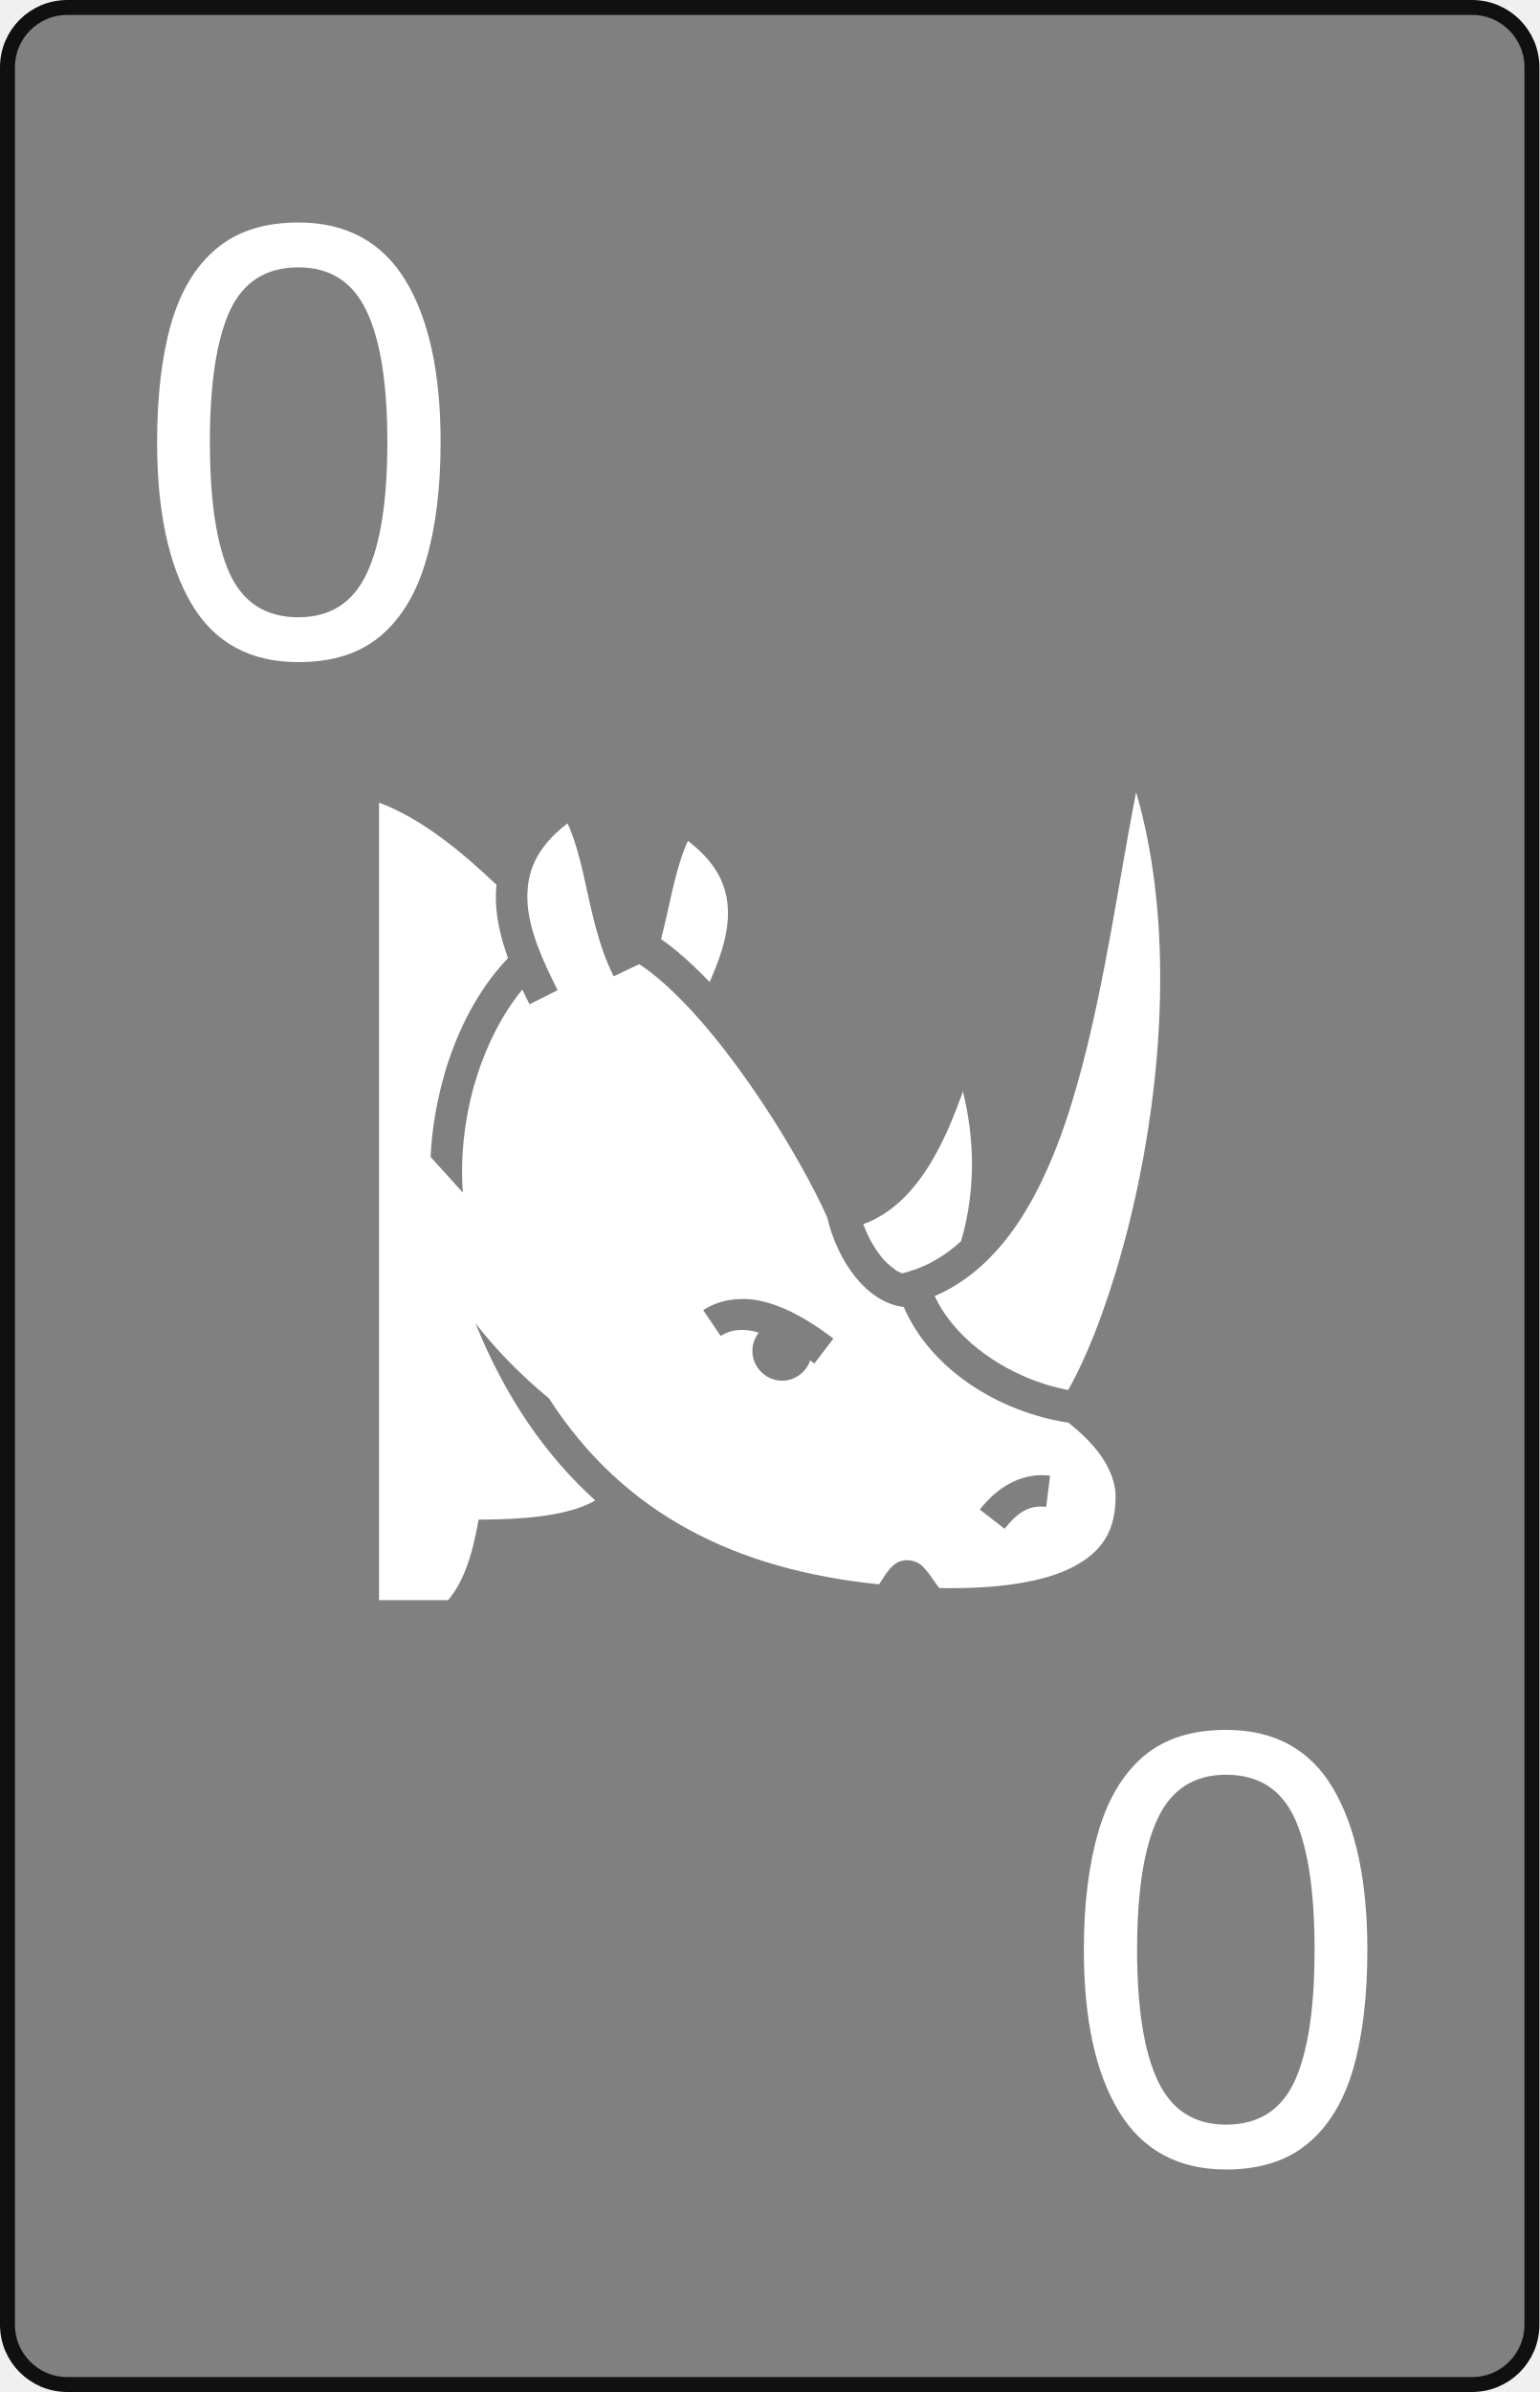
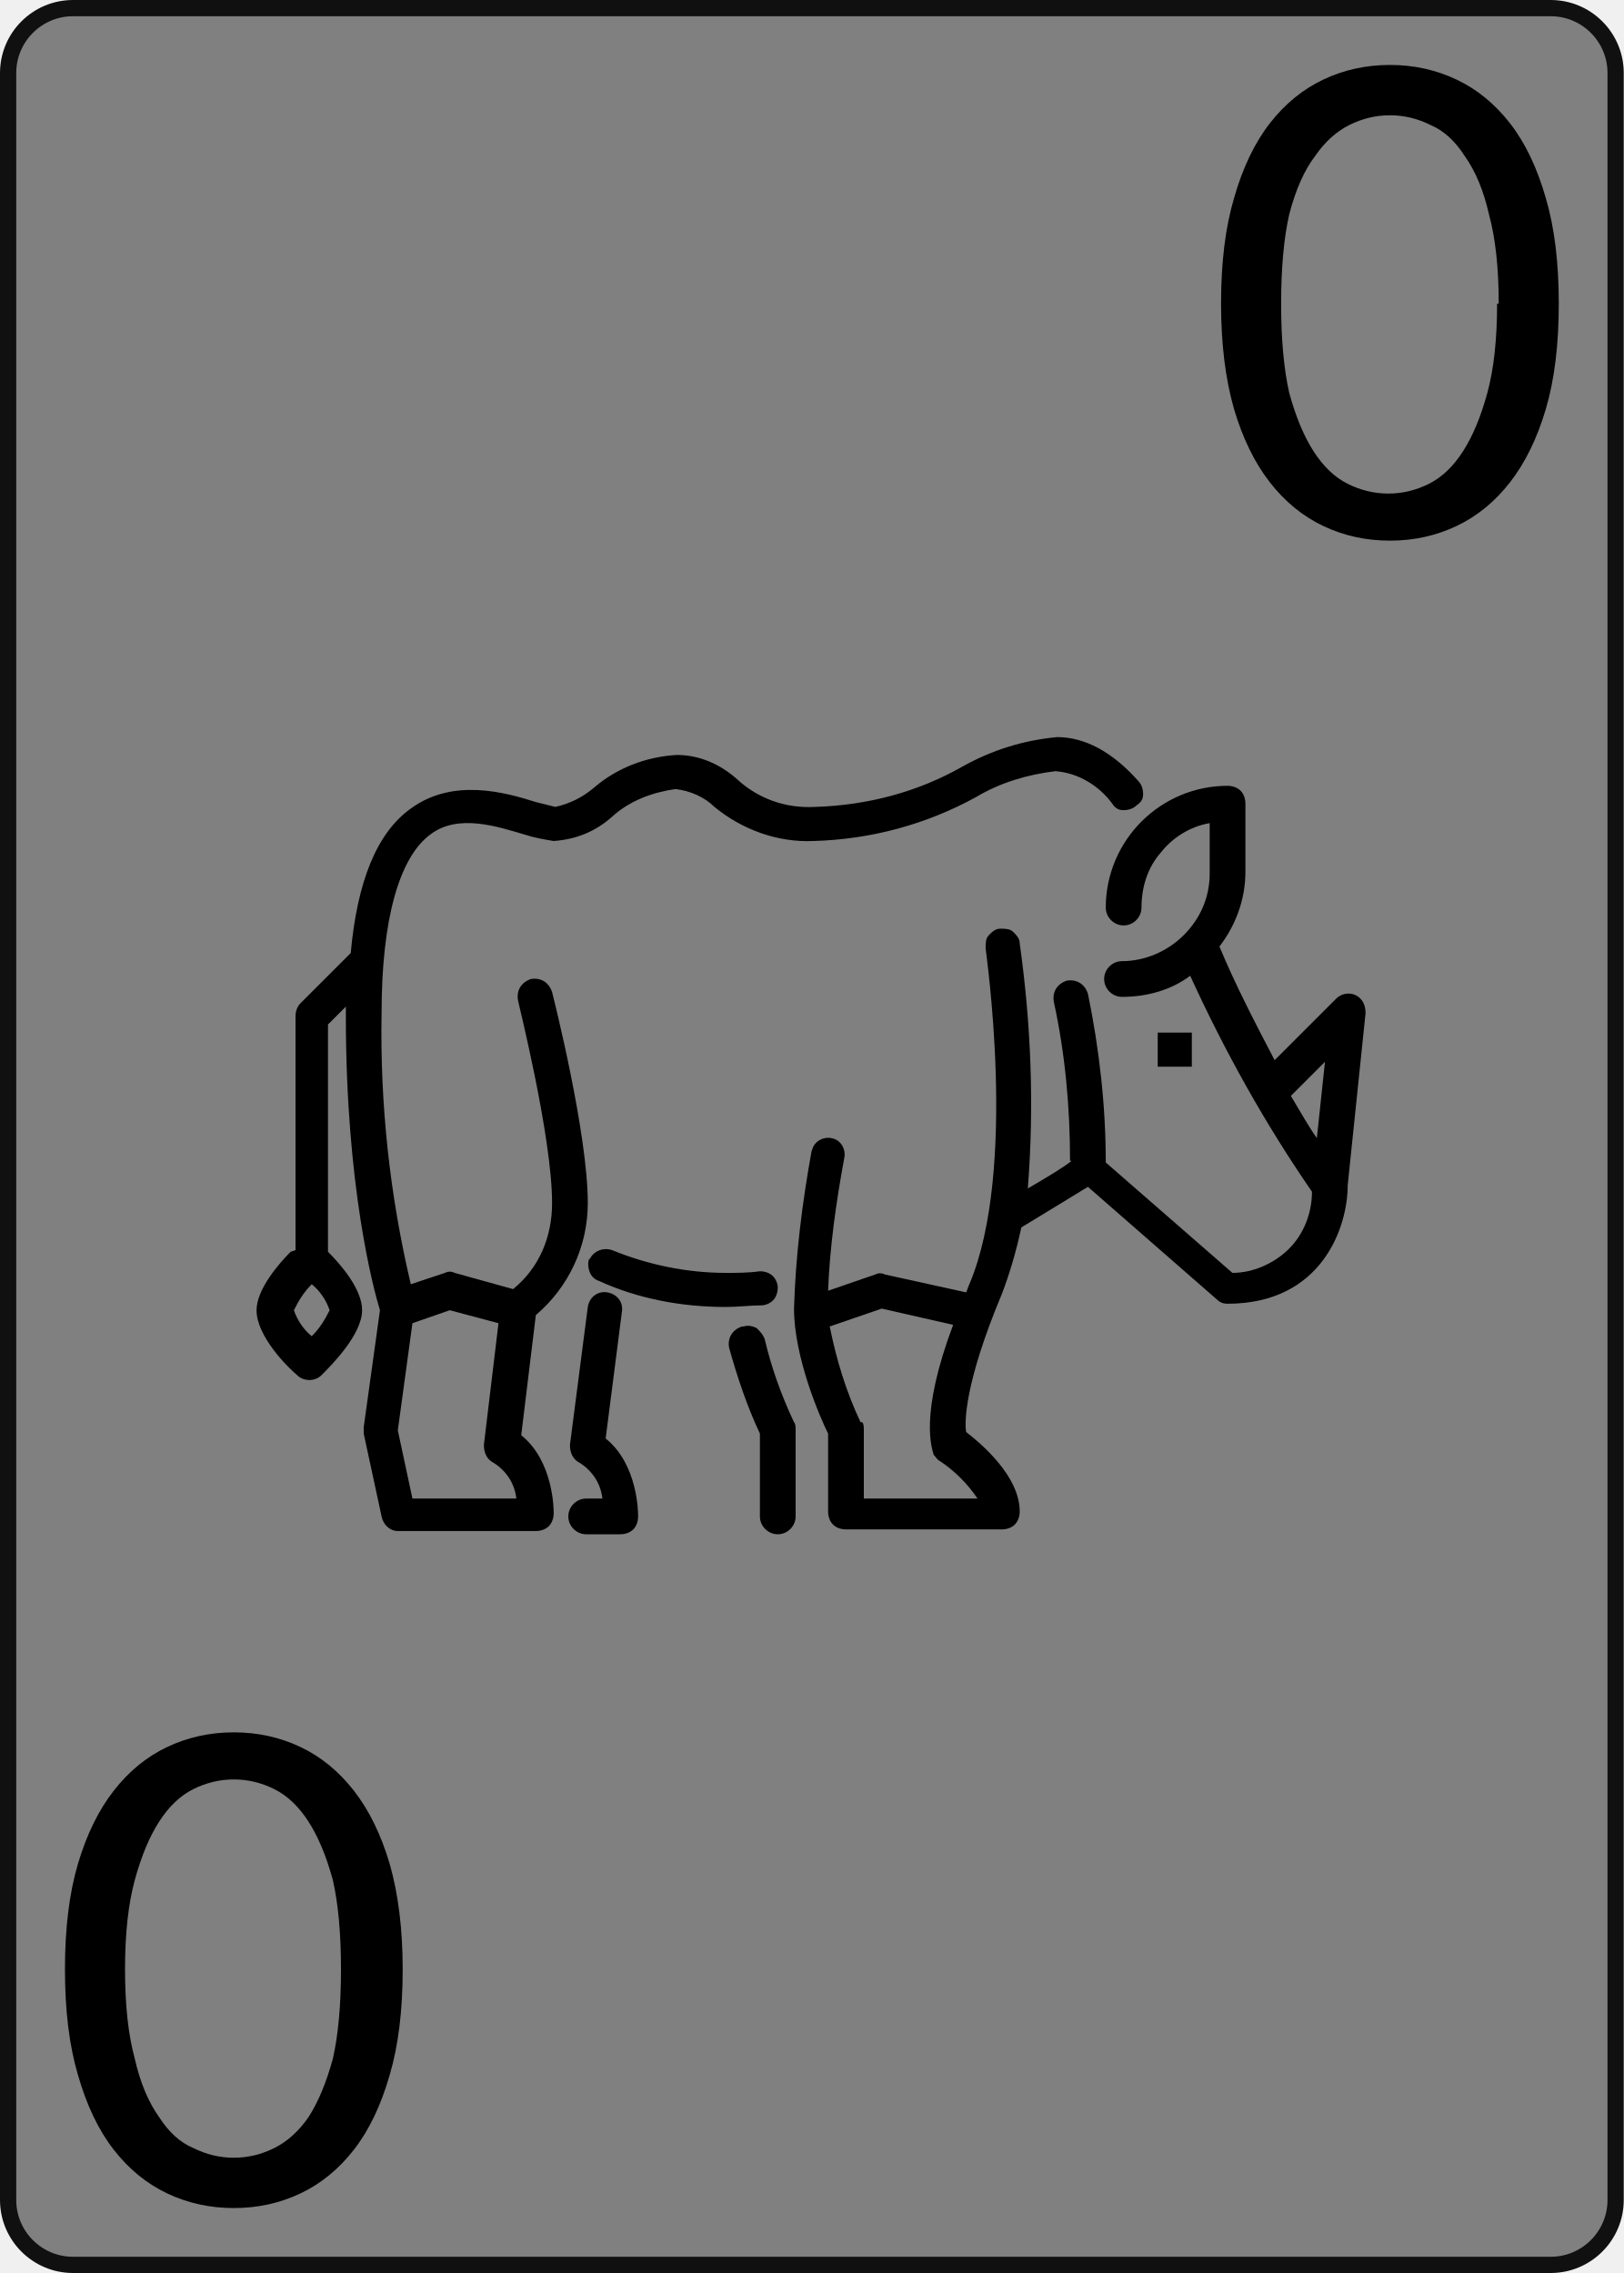
- <svg xmlns="http://www.w3.org/2000/svg" width="103px" height="160px" viewbox="0 0 103 160">
-   <rect x="0.5" y="0.5" width="102px" height="159px" rx="4px" ry="4px" style="fill:#808080;stroke-width:1px;stroke:#101010" />
-   <g transform="translate(20,30)">
-     <text text-anchor="middle" style="dominant-baseline:middle;font:40px sans-serif;fill:#ffffff">0</text>
+ <svg xmlns="http://www.w3.org/2000/svg" width="100px" height="140px" viewbox="0 0 100 140">
+   <rect x="0.5" y="0.5" width="99px" height="139px" rx="4px" ry="4px" style="fill:#808080;stroke-width:1px;stroke:#101010" />
+   <g id="rhino">
+     <path style="fill:#000000;stroke:none" d="m 36.2,92.3 h 0.9 c -0.1,-0.9 -0.6,-1.7 -1.4,-2.2 -0.4,-0.2 -0.6,-0.6 -0.6,-1.1 l 1.1,-8.5 c 0.1,-0.6 0.6,-1.0 1.2,-0.9 0.6,0.1 1.0,0.6 0.9,1.2 l -1.0,7.8 c 2.0,1.6 2.0,4.6 2.0,4.8 0,0.3 -0.1,0.6 -0.3,0.8 -0.2,0.2 -0.5,0.3 -0.8,0.3 h -2.1 c -0.6,0 -1.1,-0.5 -1.1,-1.1 0,-0.6 0.5,-1.1 1.1,-1.1 z" />
+     <path style="fill:#000000;stroke:none" d="m 45.8,81.7 c 0.3,-0.1 0.6,0 0.8,0.1 0.2,0.2 0.4,0.4 0.5,0.7 0.4,1.7 1.0,3.4 1.8,5.1 0.1,0.1 0.1,0.3 0.1,0.5 v 5.3 c 0,0.6 -0.5,1.1 -1.1,1.1 -0.6,0 -1.1,-0.5 -1.1,-1.1 v -5.1 c -0.8,-1.7 -1.4,-3.5 -1.9,-5.3 -0.1,-0.6 0.2,-1.1 0.8,-1.3 z" />
+     <path style="fill:#000000;stroke:none" d="m 36.3,77.6 c 0.2,-0.5 0.8,-0.8 1.4,-0.6 2.2,0.9 4.6,1.4 7.0,1.4 0.7,0 1.4,0 2.1,-0.1 0.3,0 0.6,0.1 0.8,0.3 0.2,0.2 0.3,0.5 0.3,0.7 0,0.3 -0.1,0.6 -0.3,0.8 -0.2,0.2 -0.5,0.3 -0.7,0.3 -0.7,0 -1.4,0.1 -2.2,0.1 -2.7,0 -5.4,-0.5 -7.8,-1.6 -0.3,-0.1 -0.5,-0.3 -0.6,-0.6 -0.1,-0.3 -0.1,-0.6 0,-0.8 z" />
+     <path style="fill:#000000;stroke:none" d="m 50.0,70.9 c 0.1,-0.6 0.7,-0.9 1.2,-0.8 0.6,0.1 0.9,0.7 0.8,1.2 -0.5,2.7 -0.9,5.5 -1.0,8.2 L 53.9,78.5 c 0.2,-0.1 0.4,-0.1 0.6,0 l 5.0,1.1 c 0.1,-0.2 0.1,-0.3 0.2,-0.5 3.0,-7.1 1.0,-20.5 1.0,-20.7 v 0 c 0,-0.3 0,-0.6 0.2,-0.8 0.2,-0.2 0.4,-0.4 0.7,-0.4 0.3,0 0.6,0 0.8,0.2 0.2,0.2 0.4,0.4 0.4,0.7 0.7,5.0 0.9,10.0 0.5,15.1 1.2,-0.7 2.2,-1.3 2.7,-1.7 H 65.9 c 0,-3.3 -0.3,-6.6 -1.0,-9.8 -0.1,-0.6 0.2,-1.1 0.8,-1.3 0.6,-0.1 1.1,0.2 1.3,0.8 0.7,3.4 1.1,6.9 1.1,10.4 l 7.8,6.8 c 1.3,0 2.6,-0.6 3.5,-1.5 0.9,-0.9 1.4,-2.2 1.4,-3.5 -2.9,-4.2 -5.4,-8.7 -7.5,-13.3 -1.2,0.9 -2.7,1.3 -4.2,1.3 -0.6,0 -1.1,-0.5 -1.1,-1.1 0,-0.6 0.5,-1.1 1.1,-1.1 1.4,0 2.8,-0.6 3.8,-1.6 1.0,-1.0 1.6,-2.3 1.6,-3.8 v -3.1 c -1.2,0.2 -2.3,0.9 -3.0,1.8 -0.8,0.9 -1.2,2.1 -1.2,3.4 0,0.6 -0.5,1.1 -1.1,1.1 -0.6,0 -1.1,-0.5 -1.1,-1.1 0,-2.0 0.8,-3.9 2.2,-5.3 1.4,-1.4 3.3,-2.2 5.3,-2.2 0.3,0 0.6,0.1 0.8,0.3 0.2,0.2 0.3,0.5 0.3,0.8 v 4.2 c 0,1.7 -0.6,3.3 -1.6,4.6 1.0,2.4 2.2,4.7 3.4,7.0 l 3.8,-3.8 c 0.3,-0.3 0.8,-0.4 1.2,-0.2 0.4,0.2 0.6,0.6 0.6,1.1 l -1.1,10.6 c 0,2.6 -1.6,7.3 -7.4,7.3 -0.3,0 -0.5,-0.1 -0.7,-0.3 l -7.9,-6.9 c -0.8,0.5 -2.3,1.4 -4.1,2.5 -0.3,1.4 -0.7,2.8 -1.2,4.1 -2.3,5.5 -2.3,7.9 -2.2,8.5 0.9,0.7 3.3,2.7 3.3,4.9 v 0 c 0,0.3 -0.1,0.6 -0.3,0.8 -0.2,0.2 -0.5,0.3 -0.8,0.3 h -9.6 c -0.3,0 -0.6,-0.1 -0.8,-0.3 -0.2,-0.2 -0.3,-0.5 -0.3,-0.8 V 88.3 c -0.5,-1.0 -2.1,-4.7 -2.1,-7.7 0.1,-3.3 0.5,-6.5 1.1,-9.8 z m 29.5,-3.4 c 0.6,1.0 1.1,1.9 1.6,2.6 l 0.5,-4.7 z M 53.1,87.6 c 0.1,0.1 0.1,0.3 0.1,0.5 v 4.2 H 60.2 C 59.6,91.4 58.8,90.6 57.9,90.0 57.7,89.9 57.6,89.7 57.5,89.6 57.4,89.2 56.6,87.2 58.7,81.6 l -4.4,-1.0 -3.2,1.1 c 0.4,2.0 1.0,4.0 1.9,5.9 z" />
+     <path style="fill:#000000;stroke:none" d="M 18.2,77.0 V 62.6 c 0,-0.3 0.1,-0.6 0.3,-0.8 l 3.1,-3.1 c 0.4,-4.4 1.6,-7.4 3.7,-8.9 2.6,-1.9 5.8,-1.0 7.7,-0.4 v 0 c 0.4,0.1 0.8,0.2 1.2,0.3 0.9,-0.2 1.7,-0.6 2.4,-1.2 1.4,-1.2 3.2,-1.9 5.1,-2.0 1.4,0 2.7,0.6 3.7,1.5 1.3,1.2 3.0,1.8 4.8,1.7 3.2,-0.1 6.3,-0.9 9.1,-2.5 1.8,-1.0 3.7,-1.6 5.8,-1.8 1.7,0 3.4,0.9 5.0,2.7 0.2,0.2 0.3,0.5 0.3,0.8 0,0.3 -0.1,0.5 -0.4,0.7 -0.2,0.2 -0.5,0.3 -0.8,0.3 -0.3,0 -0.5,-0.1 -0.7,-0.4 -0.8,-1.1 -2.1,-1.9 -3.5,-2.0 -1.7,0.2 -3.4,0.7 -4.9,1.6 -3.1,1.7 -6.5,2.6 -10.0,2.7 -2.2,0.1 -4.4,-0.7 -6.1,-2.1 -0.6,-0.6 -1.5,-1.0 -2.4,-1.1 -1.4,0.2 -2.8,0.7 -3.9,1.7 -1.0,0.9 -2.2,1.4 -3.6,1.5 -0.6,-0.1 -1.2,-0.2 -1.8,-0.4 -1.7,-0.5 -4.1,-1.3 -5.8,0 -1.9,1.4 -3.0,5.2 -3.0,11.0 -0.1,5.6 0.5,11.2 1.8,16.7 l 2.1,-0.7 v 0 c 0.2,-0.1 0.4,-0.1 0.6,0 l 3.6,1.0 v 0 c 1.6,-1.3 2.4,-3.2 2.4,-5.3 0,-4.1 -2.1,-12.4 -2.1,-12.5 -0.1,-0.6 0.2,-1.1 0.8,-1.3 0.6,-0.1 1.1,0.2 1.3,0.8 0.1,0.4 2.2,8.7 2.2,13.0 0,2.7 -1.2,5.2 -3.2,6.9 l -0.9,7.4 c 2.0,1.6 2.0,4.6 2.0,4.8 0,0.3 -0.1,0.6 -0.3,0.8 -0.2,0.2 -0.5,0.3 -0.8,0.3 h -8.5 c -0.5,0 -0.9,-0.4 -1.0,-0.9 L 22.4,88.3 c 0,-0.1 0,-0.2 0,-0.4 l 1.0,-7.2 c -0.4,-1.3 -2.1,-7.6 -2.1,-18.1 0,-0.2 0,-0.4 0,-0.6 l -1.1,1.1 v 14.0 c 0.8,0.8 2.1,2.3 2.1,3.6 0,1.5 -1.9,3.4 -2.5,4.0 -0.4,0.4 -1.1,0.4 -1.5,0 -0.6,-0.5 -2.5,-2.4 -2.5,-4.0 0,-1.3 1.4,-2.9 2.1,-3.6 z m 7.2,15.3 h 6.4 c -0.1,-0.9 -0.6,-1.7 -1.4,-2.2 -0.4,-0.2 -0.6,-0.6 -0.6,-1.1 l 0.9,-7.5 -3.0,-0.8 -2.3,0.8 -0.9,6.6 z M 19.2,82.3 c 0.5,-0.5 0.8,-1.0 1.1,-1.6 -0.2,-0.6 -0.6,-1.2 -1.1,-1.6 -0.5,0.5 -0.8,1.0 -1.1,1.6 0.2,0.6 0.6,1.2 1.1,1.6 z" />
+     <path style="fill:#000000;stroke:none" d="m 73.4,63.6 h -2.1 v 2.1 h 2.1 z" />
  </g>
-   <g transform="translate(82,130) rotate(180)">
-     <text text-anchor="middle" style="dominant-baseline:middle;font:40px sans-serif;fill:#ffffff">0</text>
-   </g>
-   <path style="fill:#ffffff;stroke:none" d="m 76.02,52.965 c -1.1,5.59 -2.02,12.33 -3.62,18.38 -0.97,3.7 -2.2,7.14 -3.95,9.94 -1.51,2.41 -3.44,4.35 -5.91,5.41 1.4,3.03 5.05,5.55 8.93,6.28 0.41,-0.72 0.85,-1.6 1.29,-2.63 1.27,-2.94 2.56,-7.02 3.49,-11.62 1.62,-8.02 2.13,-17.65 -0.24,-25.76 z m -50.66,0.72 v 53.35 h 4.62 c 0.89,-1.05 1.57,-2.63 2.04,-5.39 4.26,0 6.49,-0.52 7.81,-1.28 -3.3,-2.98 -6.02,-6.89 -8.02,-11.86 1.36,1.76 3.01,3.45 4.92,5.03 5.04,7.82 12.59,11.47 22.08,12.44 0.06,-0.08 0.11,-0.15 0.2,-0.29 0.13,-0.21 0.28,-0.45 0.5,-0.71 0.21,-0.25 0.58,-0.65 1.27,-0.61 0.66,0.04 0.96,0.4 1.18,0.66 0.22,0.25 0.39,0.51 0.55,0.74 0.14,0.2 0.25,0.36 0.34,0.46 3.89,0.07 6.98,-0.39 8.94,-1.41 1.98,-1.04 2.91,-2.45 2.85,-4.95 -0.17,-1.74 -1.32,-3.24 -3.15,-4.7 -4.76,-0.73 -9.26,-3.64 -11.02,-7.74 -1.29,-0.15 -2.39,-0.97 -3.21,-1.97 -0.94,-1.16 -1.59,-2.62 -1.91,-4.02 -1.24,-2.78 -3.86,-7.32 -6.82,-11.14 -1.48,-1.92 -3.06,-3.66 -4.56,-4.91 -0.41,-0.34 -0.81,-0.64 -1.2,-0.89 l -1.71,0.81 c -1.04,-2.06 -1.5,-4.48 -1.97,-6.57 -0.33,-1.51 -0.72,-2.83 -1.12,-3.66 -2.2,1.69 -2.74,3.38 -2.68,5.16 0.07,1.98 1.08,4.13 2.02,6 l -1.88,0.94 c -0.15,-0.31 -0.32,-0.64 -0.48,-0.98 -1.29,1.55 -2.37,3.64 -3.09,5.95 -0.75,2.43 -1.08,5.1 -0.89,7.63 l -2.16,-2.39 c 0.09,-1.99 0.46,-3.98 1.02,-5.85 0.85,-2.78 2.19,-5.3 3.92,-7.19 0.08,-0.08 0.16,-0.17 0.24,-0.26 -0.42,-1.18 -0.76,-2.44 -0.81,-3.77 -0.01,-0.38 0,-0.75 0.04,-1.13 -2.47,-2.34 -5.01,-4.41 -7.86,-5.5 z m 20.67,2.56 c -0.4,0.83 -0.78,2.14 -1.12,3.65 -0.2,0.93 -0.42,1.92 -0.68,2.92 0.38,0.26 0.76,0.56 1.13,0.87 0.71,0.59 1.42,1.27 2.12,2 0.63,-1.41 1.16,-2.89 1.22,-4.31 0.07,-1.74 -0.47,-3.44 -2.67,-5.13 z m 18.41,16.74 c -0.64,1.77 -1.39,3.66 -2.53,5.37 -0.89,1.34 -2.02,2.53 -3.51,3.26 -0.2,0.1 -0.42,0.19 -0.64,0.26 0.29,0.79 0.71,1.58 1.2,2.18 0.14,0.18 0.29,0.34 0.44,0.48 l 0.51,0.41 c 0.15,0.1 0.31,0.17 0.46,0.23 l 0.37,-0.1 c 1.34,-0.39 2.51,-1.09 3.56,-2.05 0.12,-0.41 0.24,-0.85 0.33,-1.31 0.52,-2.42 0.62,-5.4 -0.21,-8.74 z m -14.68,13.9 c 0.71,0.01 1.42,0.17 2.08,0.4 1.5,0.53 2.85,1.44 3.92,2.25 l -1.27,1.67 c -0.09,-0.07 -0.18,-0.14 -0.28,-0.21 -0.26,0.78 -1.01,1.36 -1.88,1.36 -1.08,0 -1.99,-0.9 -1.99,-1.99 0,-0.46 0.16,-0.88 0.43,-1.23 -0.97,-0.28 -1.80,-0.25 -2.55,0.23 l -1.17,-1.73 c 0.75,-0.49 1.58,-0.71 2.4,-0.74 0.1,0 0.20,0 0.30,0 z m 19.98,11.79 c 0.17,0 0.34,0.01 0.52,0.03 l -0.26,2.09 c -1.07,-0.13 -1.87,0.29 -2.78,1.47 l -1.66,-1.29 c 1.03,-1.33 2.42,-2.25 4.02,-2.3 0.05,0 0.11,0 0.17,0 z" />
+   <path id="number-top-right" style="fill:#000000;stroke:none" d="m 96.0,18.7 q 0,3.8 -0.8,6.5 -0.8,2.7 -2.2,4.5 -1.4,1.8 -3.3,2.7 -1.9,0.9 -4.1,0.9 -2.2,0 -4.1,-0.9 -1.9,-0.9 -3.3,-2.7 -1.4,-1.8 -2.2,-4.5 -0.8,-2.8 -0.8,-6.5 0,-3.8 0.8,-6.5 0.8,-2.8 2.2,-4.6 1.4,-1.8 3.3,-2.7 1.9,-0.9 4.1,-0.9 2.2,0 4.1,0.9 1.9,0.9 3.3,2.7 1.4,1.8 2.2,4.6 Q 96.0,14.9 96.0,18.7 Z m -3.7,0 q 0,-3.3 -0.6,-5.5 -0.5,-2.2 -1.5,-3.6 -0.9,-1.4 -2.1,-1.9 -1.2,-0.6 -2.5,-0.6 -1.3,0 -2.5,0.6 -1.2,0.6 -2.1,1.9 Q 80.0,10.9 79.4,13.2 q -0.5,2.2 -0.5,5.5 0,3.3 0.5,5.5 0.6,2.2 1.5,3.6 0.9,1.4 2.1,2.0 1.2,0.6 2.5,0.6 1.3,0 2.5,-0.6 1.2,-0.6 2.1,-2.0 0.9,-1.4 1.5,-3.6 0.6,-2.2 0.6,-5.5 z" />
+   <path id="number-bottom-left" style="fill:#000000;stroke:none" d="m 4.0,121.3 q 0,-3.8 0.8,-6.5 0.8,-2.7 2.2,-4.5 1.4,-1.8 3.3,-2.7 1.9,-0.9 4.1,-0.9 2.2,0 4.1,0.9 1.9,0.9 3.3,2.7 1.4,1.8 2.2,4.5 0.8,2.8 0.8,6.5 0,3.8 -0.8,6.5 -0.8,2.8 -2.2,4.6 -1.4,1.8 -3.3,2.7 -1.9,0.9 -4.1,0.9 -2.2,0 -4.1,-0.9 -1.9,-0.9 -3.3,-2.7 -1.4,-1.8 -2.2,-4.6 Q 4.0,125.1 4.0,121.3 Z m 3.7,0 q 0,3.3 0.6,5.5 0.5,2.2 1.5,3.6 0.9,1.4 2.1,1.9 1.2,0.6 2.5,0.6 1.3,0 2.5,-0.6 1.2,-0.6 2.1,-1.9 0.9,-1.4 1.5,-3.6 0.5,-2.2 0.5,-5.5 0,-3.3 -0.5,-5.5 -0.6,-2.2 -1.5,-3.6 -0.9,-1.4 -2.1,-2.0 -1.2,-0.6 -2.5,-0.6 -1.3,0 -2.5,0.6 -1.2,0.6 -2.1,2.0 -0.9,1.4 -1.5,3.6 -0.6,2.2 -0.6,5.5 z" />
</svg>
